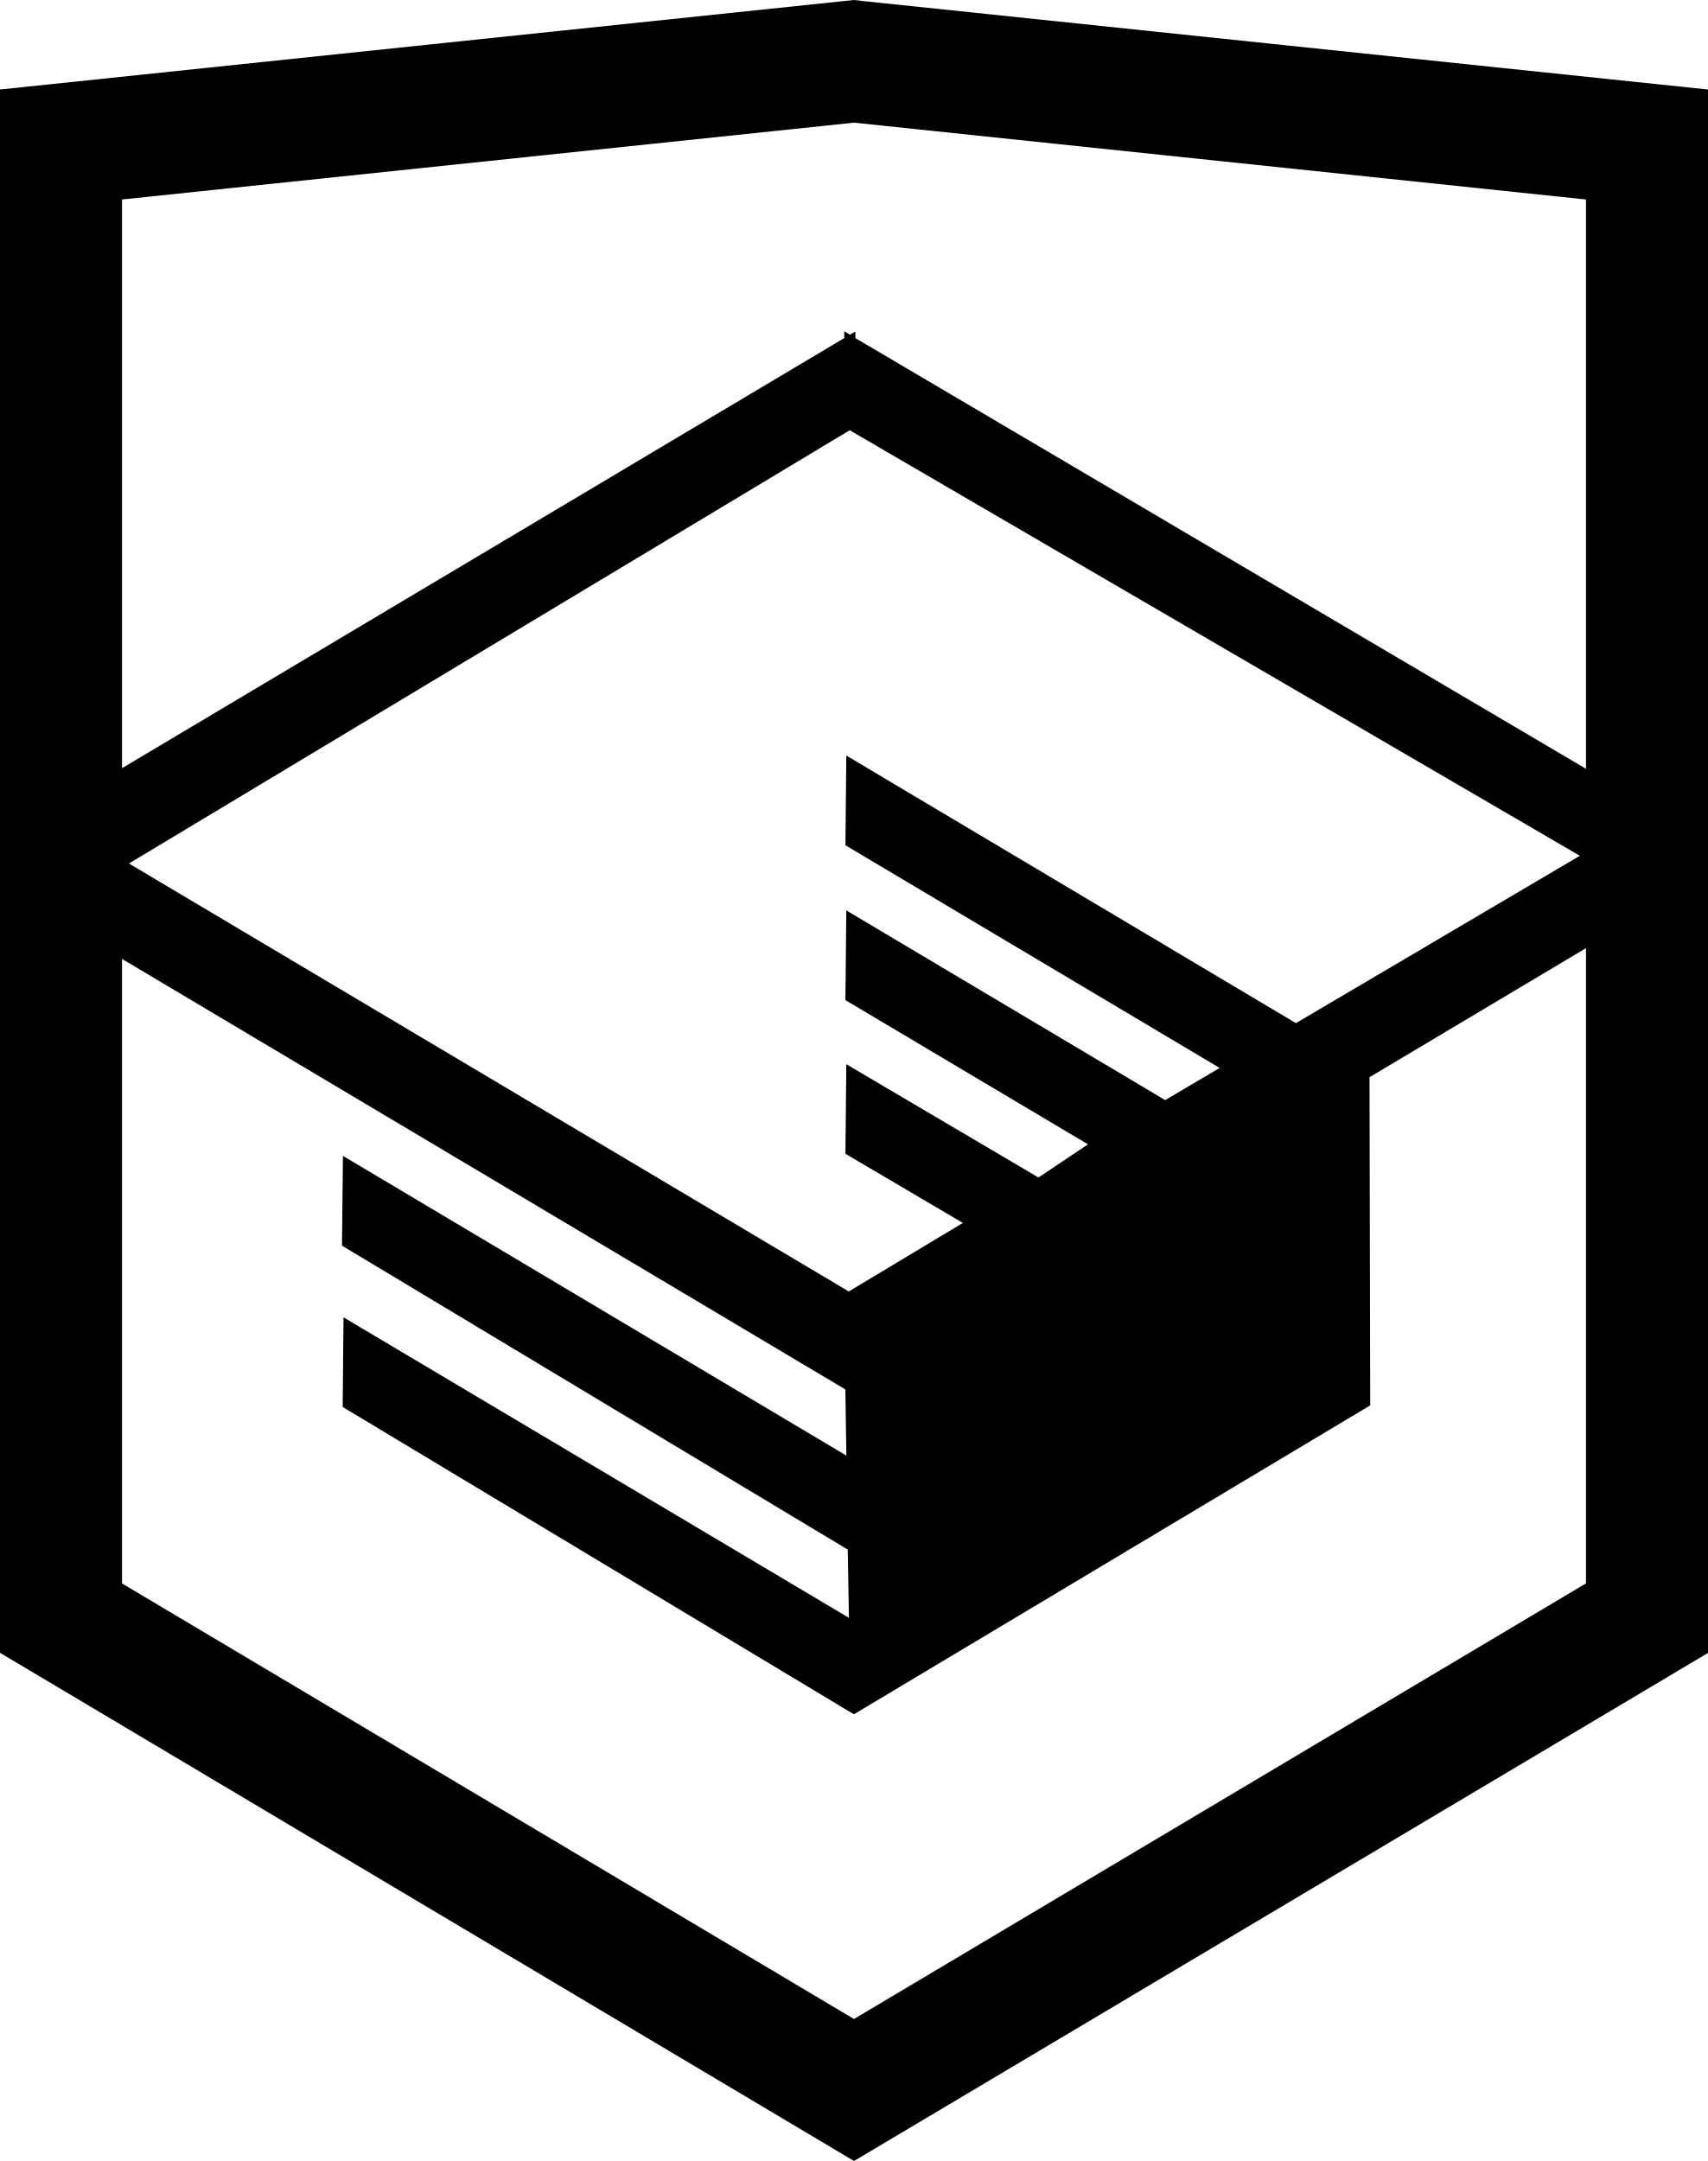
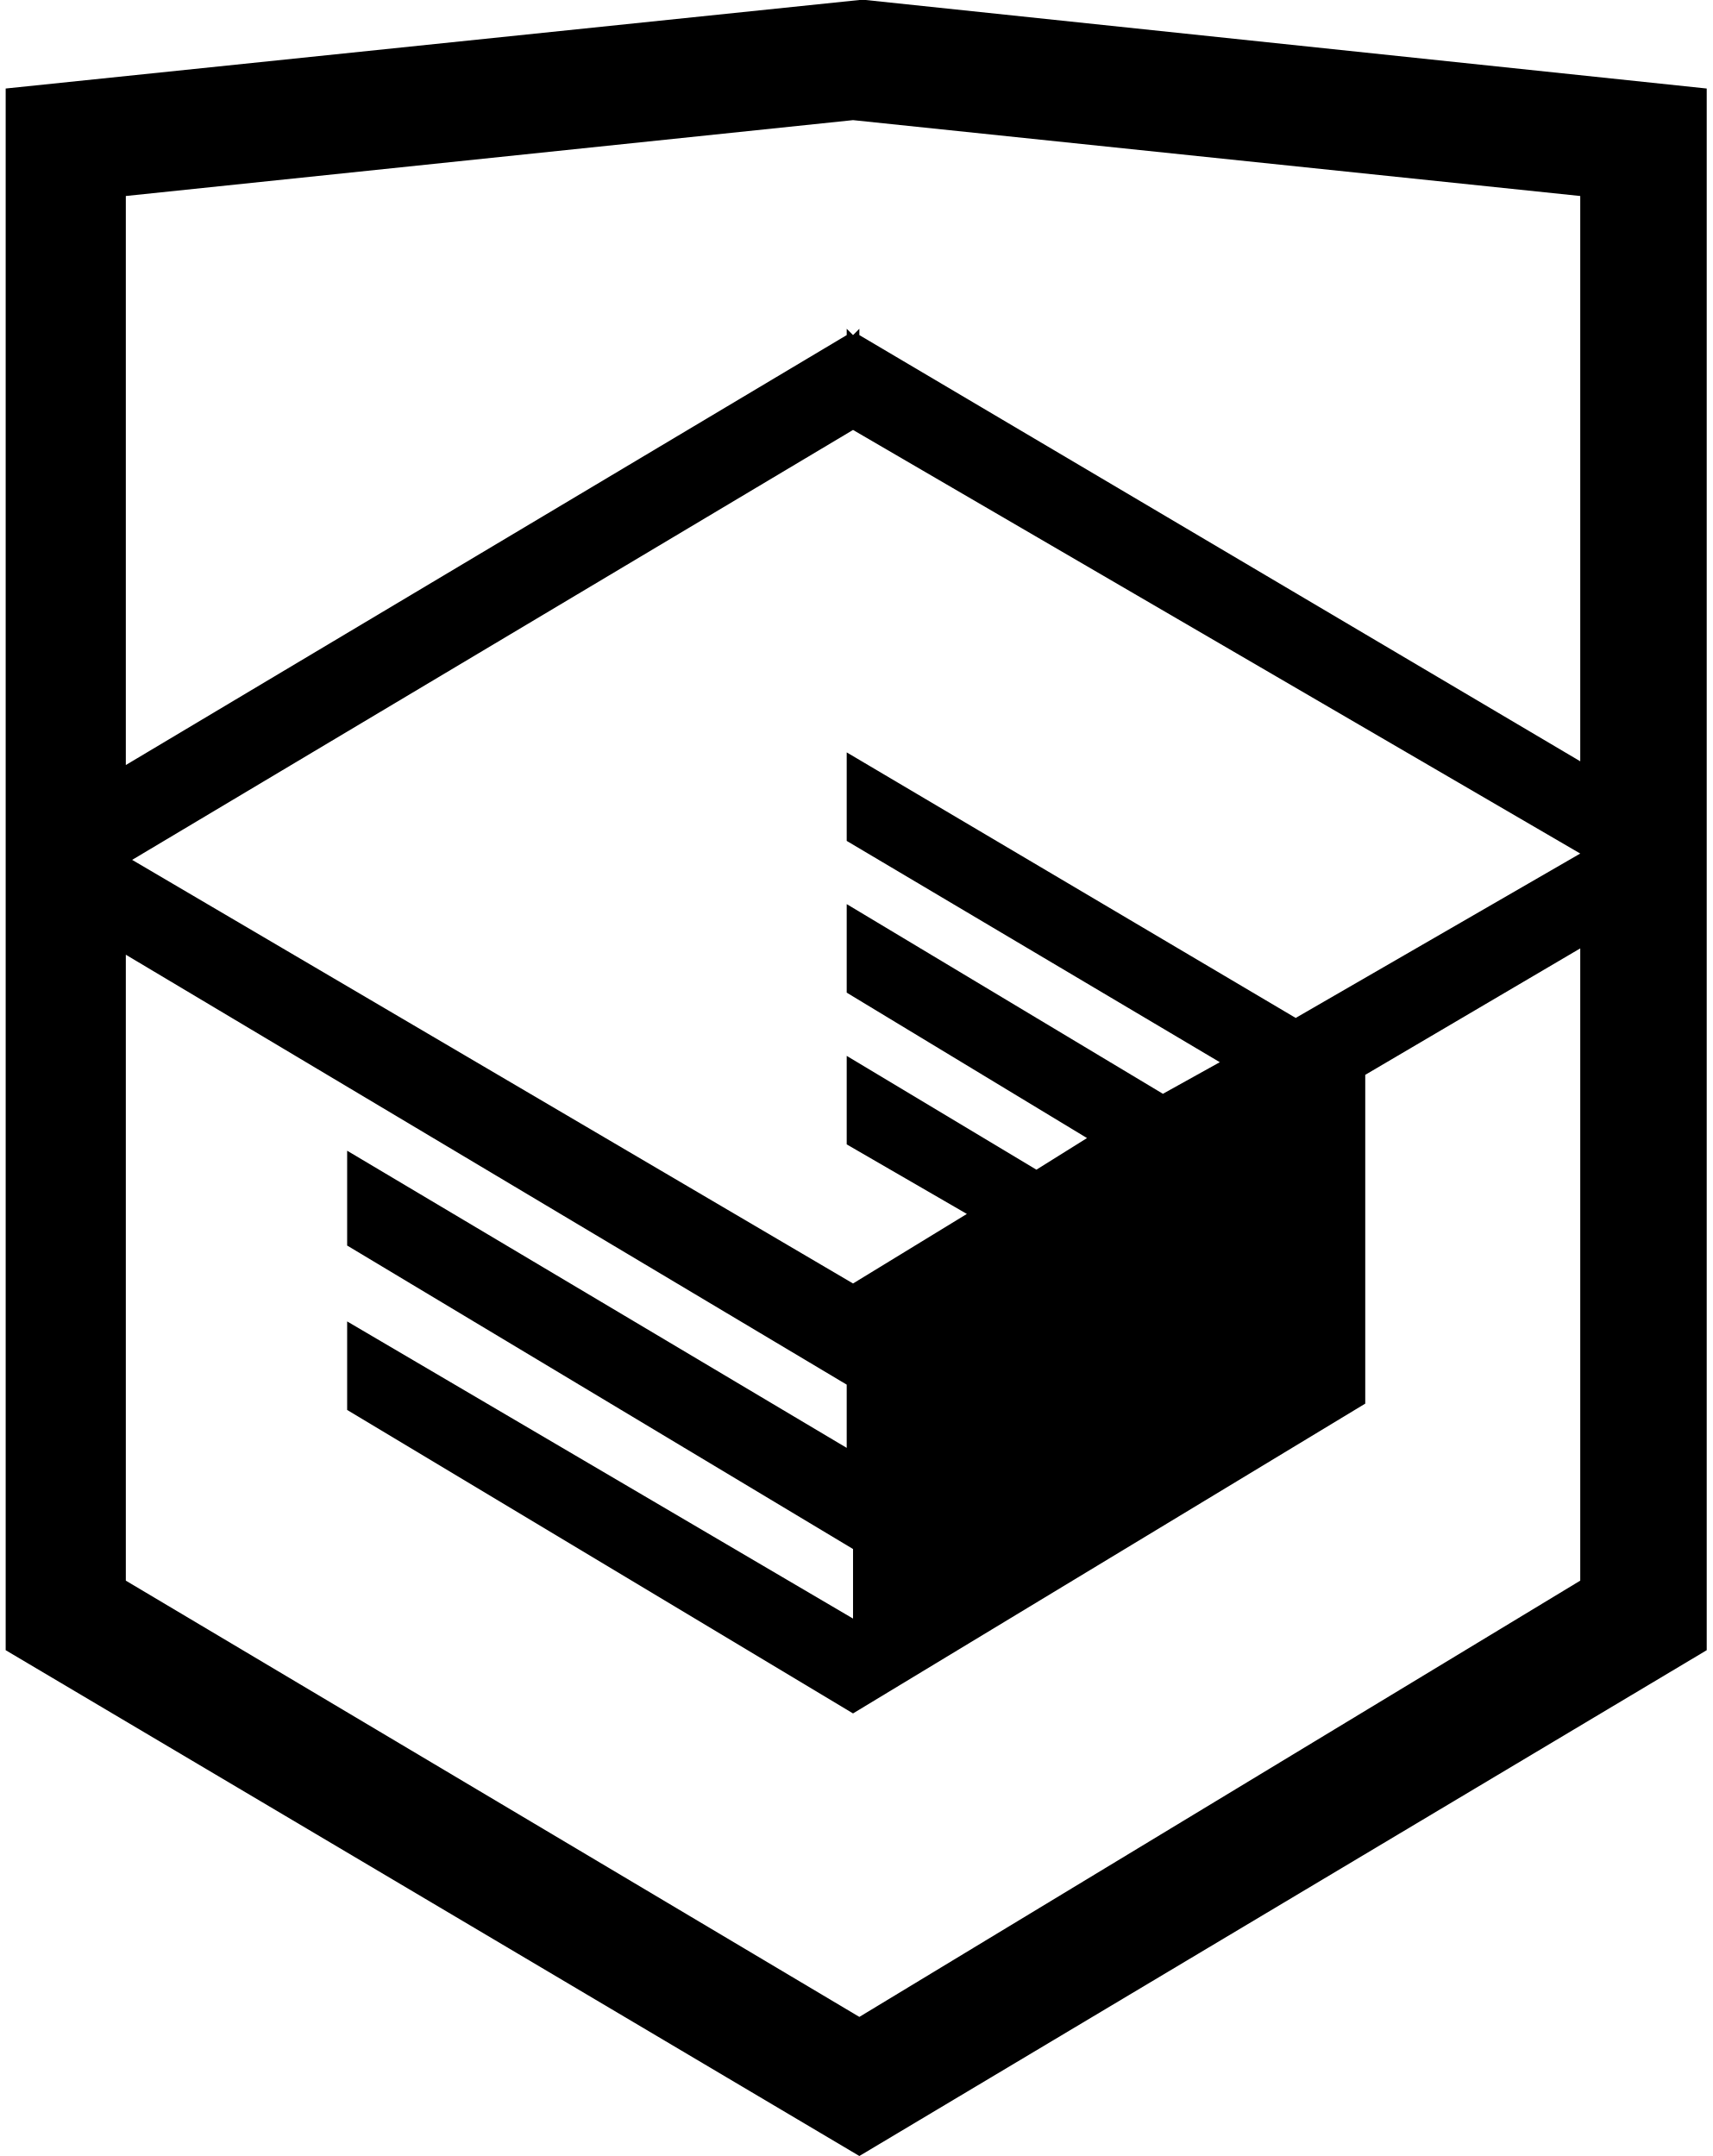
- <svg xmlns="http://www.w3.org/2000/svg" version="1.1" id="Layer_1" x="0px" y="0px" width="26.943px" height="34.09px" viewBox="0 0 26.943 34.09" enable-background="new 0 0 26.943 34.09" xml:space="preserve">
-   <path d="M13.62,0.017L13.472,0L0,1.412v24.661l13.473,8.017l13.43-7.99l0.042-0.025V1.412L13.62,0.017z M25.019,12.127L13.495,5.334 L13.494,5.23l-0.087,0.05l-0.088-0.056v0.109L1.925,12.118V3.147l11.548-1.212l11.547,1.212V12.127z M13.405,6.787L24.923,13.5 l-4.479,2.64l-7.093-4.221l-0.014,1.415l5.904,3.513l-0.86,0.507l-5.03-2.992l-0.014,1.415l3.827,2.275l-0.782,0.523l-3.031-1.787 l-0.014,1.413l1.853,1.091l-1.8,1.081L2.034,13.622L13.405,6.787z M1.925,15.127l11.411,6.791l0.016,1.044L5.41,18.234L5.395,19.65 l7.979,4.795l0.018,1.076l-7.973-4.74l-0.013,1.414l8.021,4.822l0.046,0.025l8.143-4.872l-0.011-5.177l3.415-2.036v10.021 L13.472,31.85L1.925,24.979V15.127z" />
+ <svg xmlns="http://www.w3.org/2000/svg" width="27" height="34" viewBox="0 0 26.9 34.1">
+   <path d="M13.6 0L13.5 0 0 1.4v24.7l13.5 8 13.4-8 0 0V1.4L13.6 0zM25 12.1L13.5 5.3 13.5 5.2l-0.1 0.1 -0.1-0.1v0.1L1.9 12.1V3.1l11.5-1.2 11.5 1.2V12.1zM13.4 6.8L24.9 13.5l-4.5 2.6 -7.1-4.2 0 1.4 5.9 3.5 -0.9 0.5 -5-3 0 1.4 3.8 2.3 -0.8 0.5 -3-1.8 0 1.4 1.9 1.1 -1.8 1.1L2 13.6 13.4 6.8zM1.9 15.1l11.4 6.8 0 1L5.4 18.2 5.4 19.7l8 4.8 0 1.1 -8-4.7 0 1.4 8 4.8 0 0 8.1-4.9 0-5.2 3.4-2v10L13.5 31.9 1.9 25V15.1z" />
</svg>
